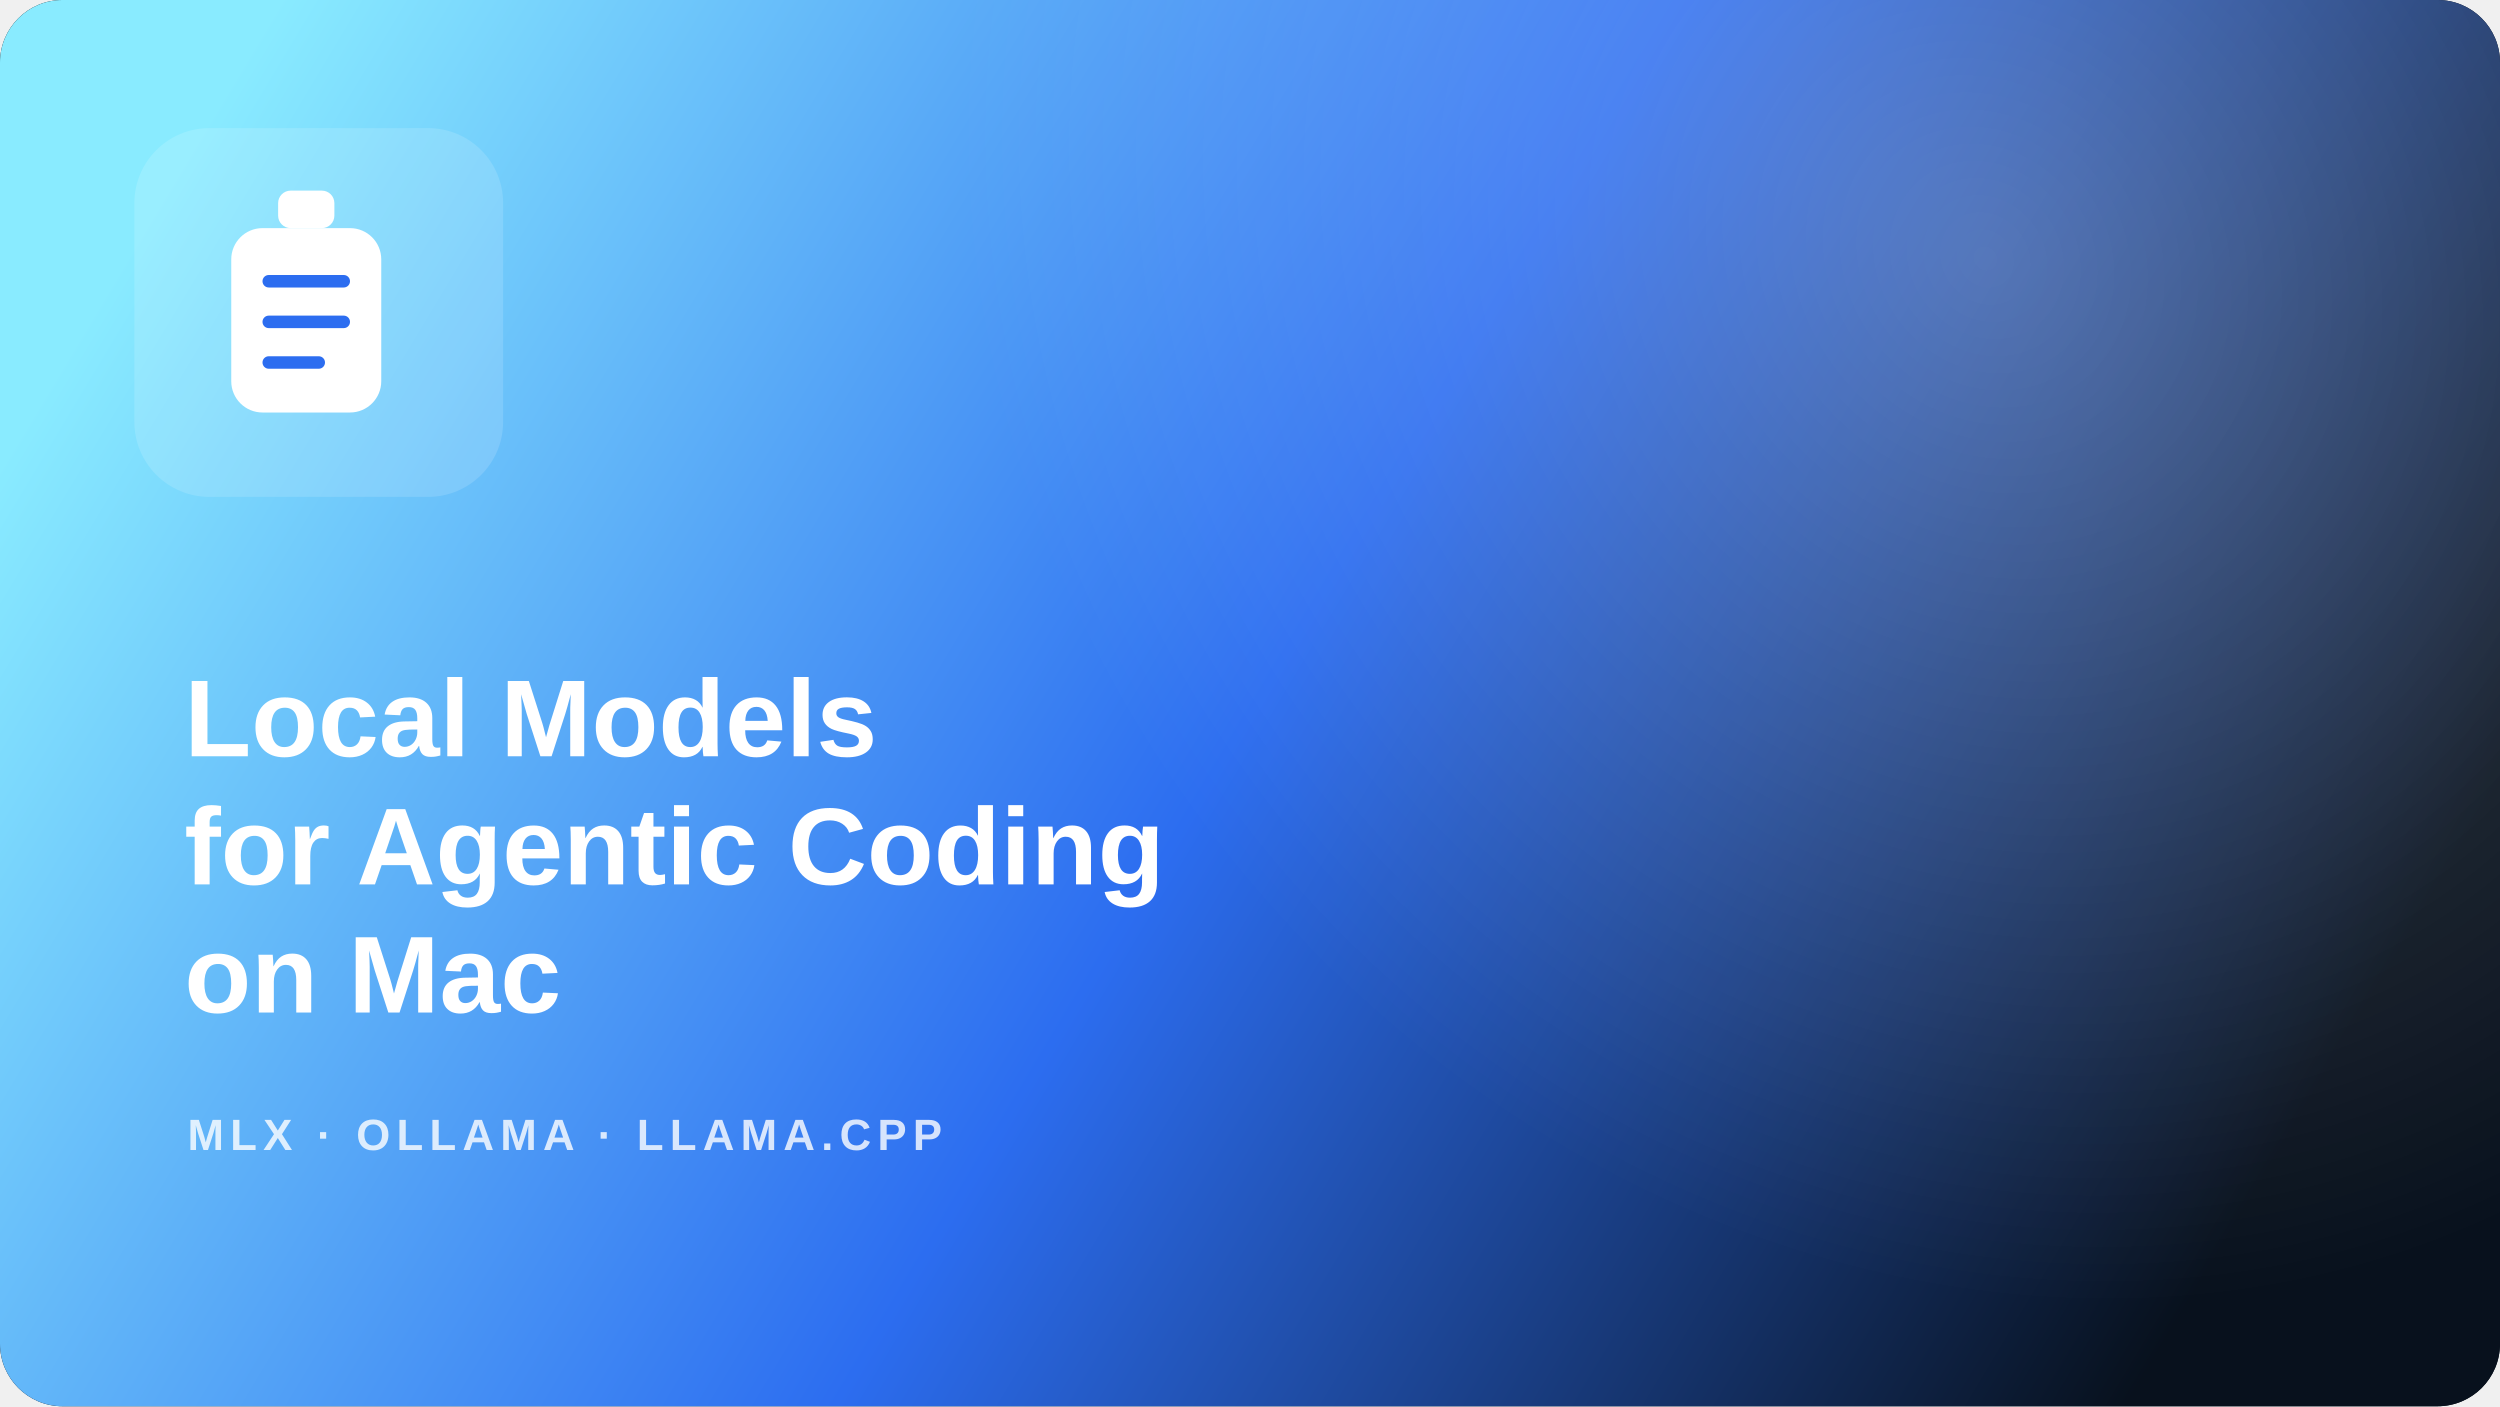
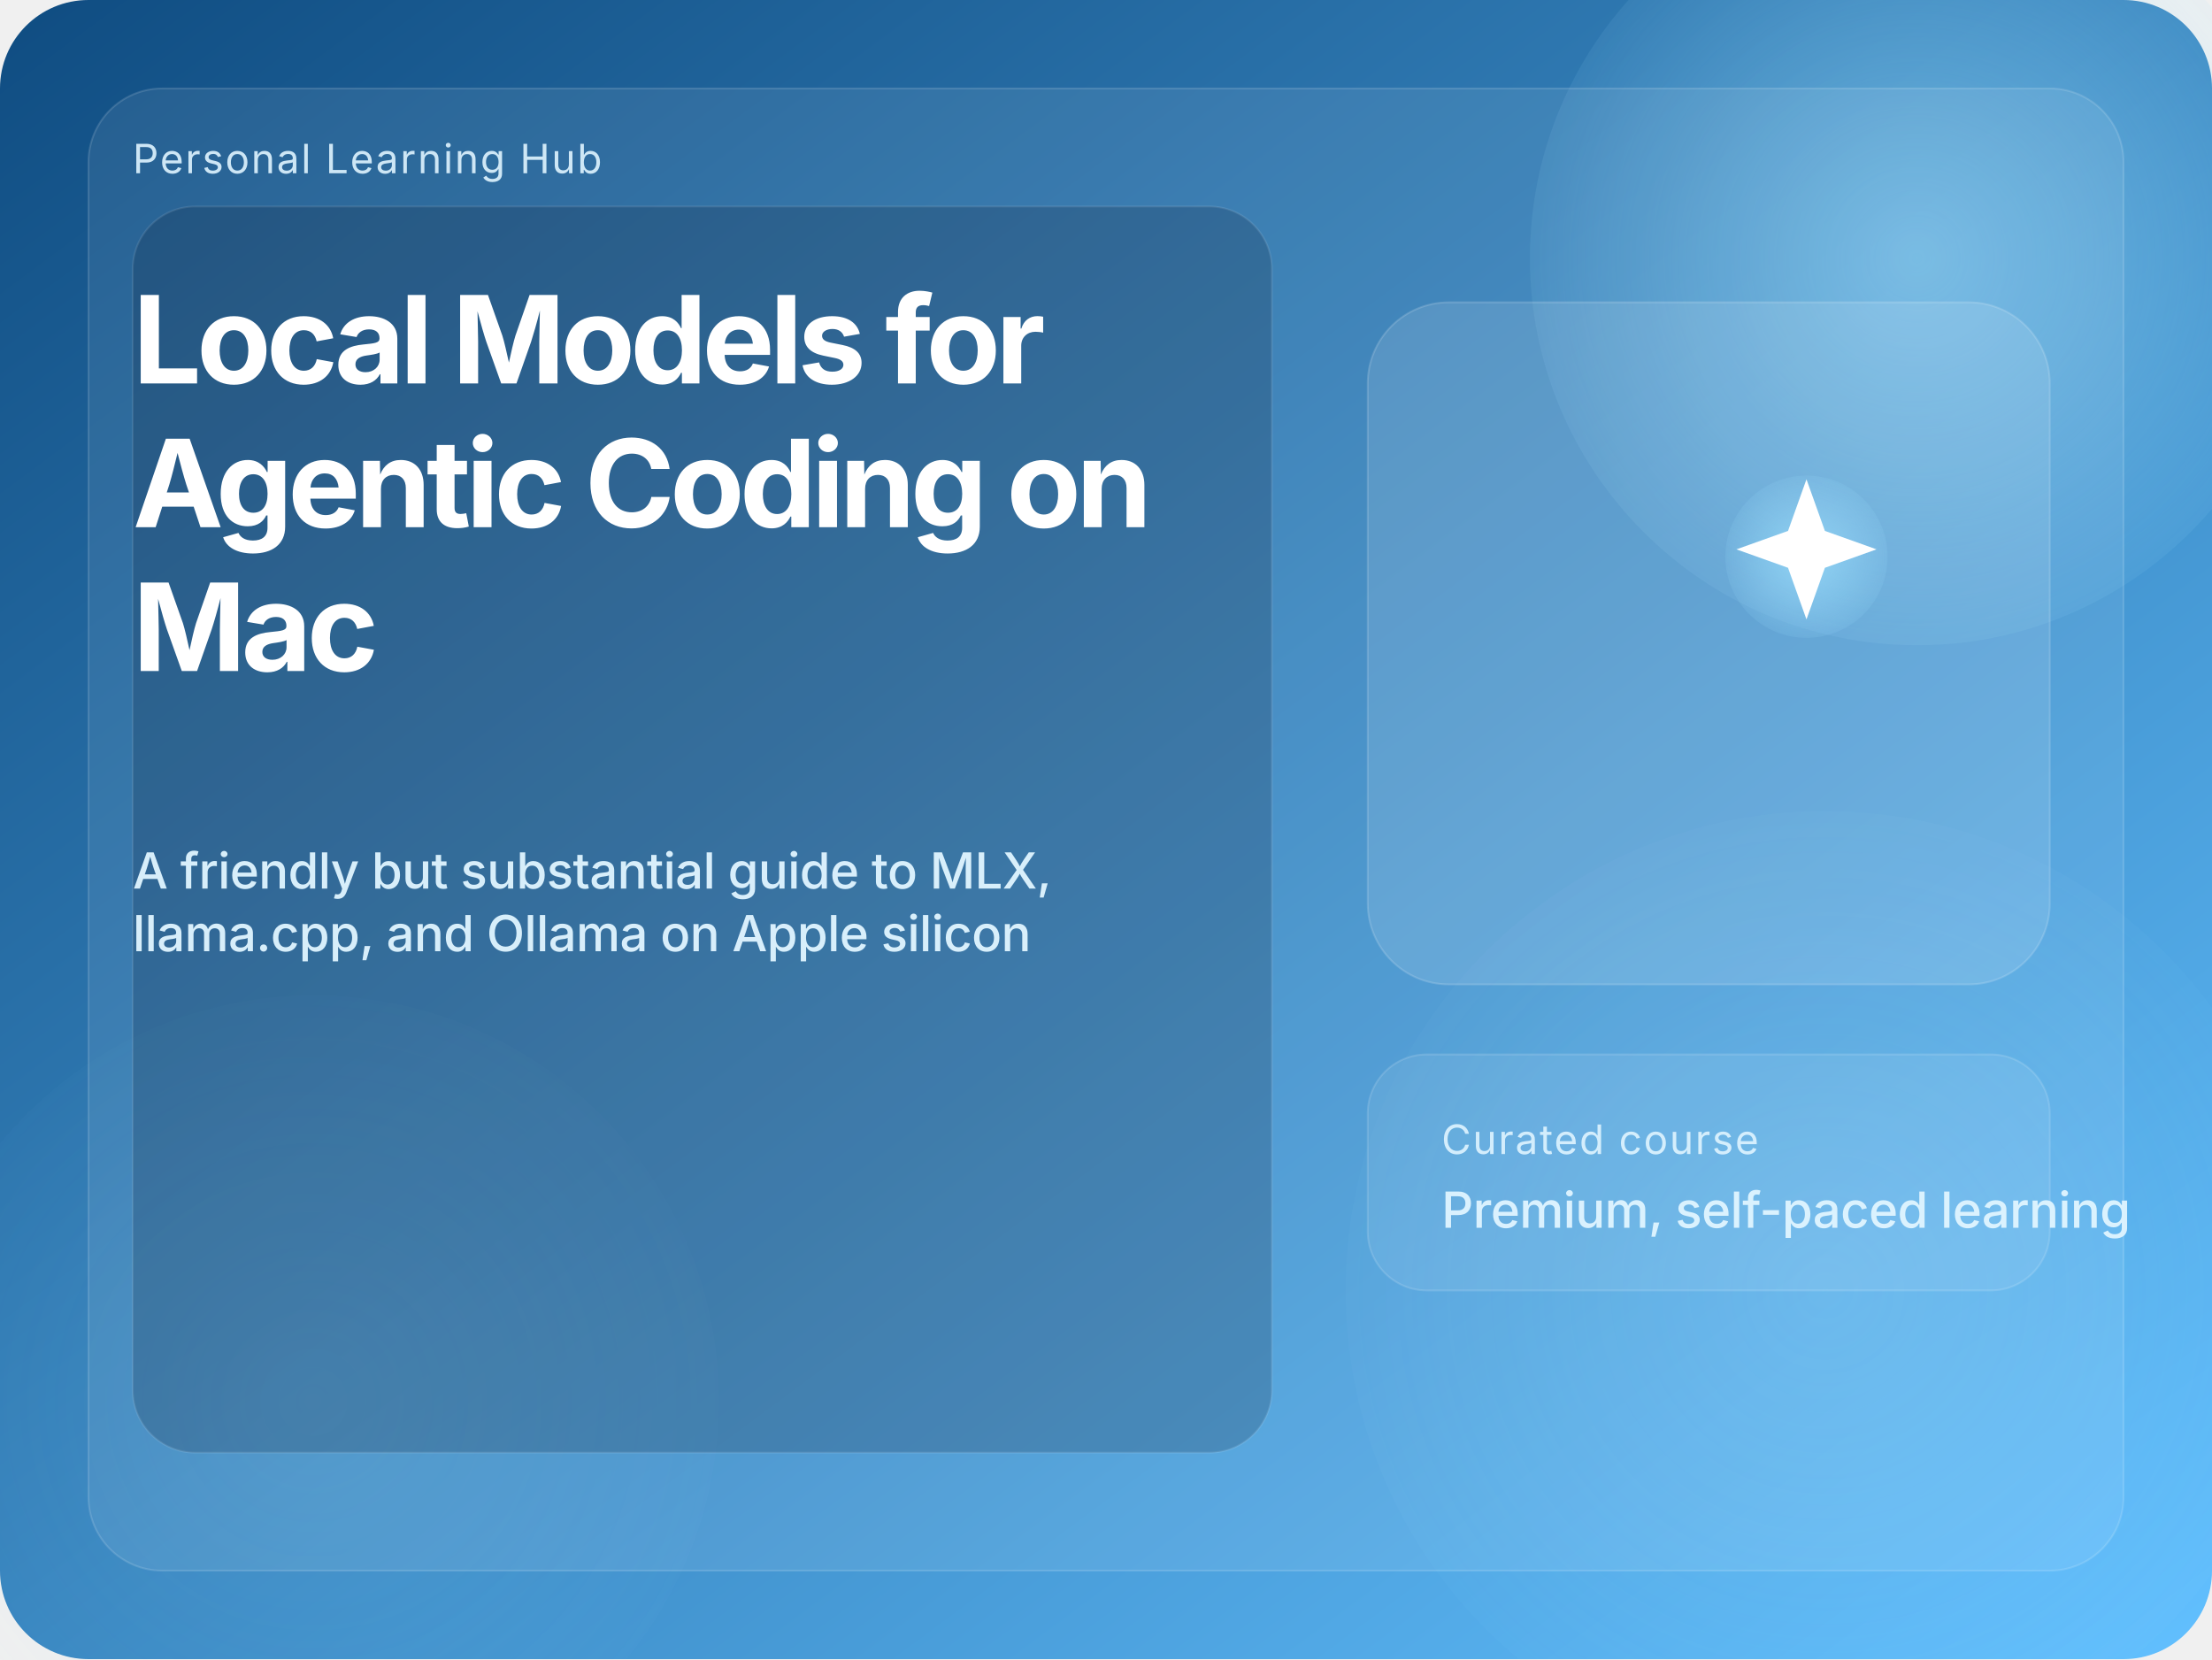
- <svg xmlns="http://www.w3.org/2000/svg" width="1600" height="900" viewBox="0 0 1600 900" fill="none">
+ <svg xmlns="http://www.w3.org/2000/svg" width="1200" height="900" viewBox="0 0 1200 900" role="img" aria-labelledby="title desc">
  <defs>
-     <linearGradient id="bg" x1="120" y1="98" x2="1386" y2="858" gradientUnits="userSpaceOnUse">
-       <stop stop-color="#89EBFF" />
-       <stop offset="0.52" stop-color="#2C6DF0" />
-       <stop offset="1" stop-color="#08111D" />
+     <linearGradient id="bg" x1="0%" y1="0%" x2="100%" y2="100%">
+       <stop offset="0%" stop-color="#0f4c81" />
+       <stop offset="100%" stop-color="#62c0ff" />
    </linearGradient>
-     <radialGradient id="glow" cx="0" cy="0" r="1" gradientUnits="userSpaceOnUse" gradientTransform="translate(1268 166) rotate(140.381) scale(618.857 696.95)">
-       <stop stop-color="white" stop-opacity="0.24" />
-       <stop offset="1" stop-color="white" stop-opacity="0" />
+     <radialGradient id="glow" cx="50%" cy="50%" r="60%">
+       <stop offset="0%" stop-color="#9fe2ff" stop-opacity="0.95" />
+       <stop offset="100%" stop-color="#9fe2ff" stop-opacity="0" />
    </radialGradient>
  </defs>
-   <rect width="1600" height="900" rx="40" fill="#07101A" />
-   <rect width="1600" height="900" rx="40" fill="url(#bg)" />
-   <rect width="1600" height="900" rx="40" fill="url(#glow)" />
-   <rect x="86" y="82" width="236" height="236" rx="48" fill="rgba(255,255,255,0.14)" />
-   <rect x="148" y="146" width="96" height="118" rx="20" fill="white" />
-   <rect x="178" y="122" width="36" height="24" rx="8" fill="white" />
-   <rect x="168" y="176" width="56" height="8" rx="4" fill="#2C6DF0" />
-   <rect x="168" y="202" width="56" height="8" rx="4" fill="#2C6DF0" />
-   <rect x="168" y="228" width="40" height="8" rx="4" fill="#2C6DF0" />
-   <text x="118" y="484" fill="white" font-family="Arial, Helvetica, sans-serif" font-size="70" font-weight="700">Local Models</text>
-   <text x="118" y="566" fill="white" font-family="Arial, Helvetica, sans-serif" font-size="70" font-weight="700">for Agentic Coding</text>
-   <text x="118" y="648" fill="white" font-family="Arial, Helvetica, sans-serif" font-size="70" font-weight="700">on Mac</text>
-   <text x="120" y="736" fill="rgba(255,255,255,0.8)" font-family="Arial, Helvetica, sans-serif" font-size="28" font-weight="600" letter-spacing="4">MLX · OLLAMA · LLAMA.CPP</text>
+   <style>
+     .cover-kicker, .cover-title, .cover-subtitle {
+       font-family: -apple-system, BlinkMacSystemFont, "SF Pro Display", "Segoe UI", sans-serif;
+     }
+     .cover-kicker {
+       font-size: 22px;
+       letter-spacing: 0.04em;
+       fill: #dff4ff;
+       opacity: 0.9;
+     }
+     .cover-title {
+       font-size: 66px;
+       font-weight: 700;
+       letter-spacing: -0.04em;
+       fill: white;
+     }
+     .cover-subtitle {
+       font-size: 27px;
+       font-weight: 520;
+       letter-spacing: -0.01em;
+       fill: #dff4ff;
+       opacity: 0.95;
+     }
+   </style>
+   <rect width="1200" height="900" rx="48" fill="url(#bg)" />
+   <circle cx="1040" cy="140" r="210" fill="url(#glow)" opacity="0.55" />
+   <circle cx="990" cy="700" r="260" fill="url(#glow)" opacity="0.18" />
+   <circle cx="170" cy="760" r="220" fill="url(#glow)" opacity="0.12" />
+   <rect x="48" y="48" width="1104" height="804" rx="40" fill="rgba(255,255,255,0.08)" stroke="rgba(255,255,255,0.14)" />
+   <rect x="72" y="112" width="618" height="676" rx="34" fill="rgba(8,15,30,0.18)" stroke="rgba(255,255,255,0.1)" />
+   <rect x="742" y="164" width="370" height="370" rx="44" fill="rgba(255,255,255,0.12)" stroke="rgba(255,255,255,0.16)" />
+   <rect x="742" y="572" width="370" height="128" rx="32" fill="rgba(255,255,255,0.08)" stroke="rgba(255,255,255,0.14)" />
+   <text x="72" y="94" class="cover-kicker">Personal Learning Hub</text>
+   <text x="72" y="208" class="cover-title">Local Models for</text>
+   <text x="72" y="286" class="cover-title">Agentic Coding on</text>
+   <text x="72" y="364" class="cover-title">Mac</text>
+   <text x="72" y="482" class="cover-subtitle">A friendly but substantial guide to MLX,</text>
+   <text x="72" y="516" class="cover-subtitle">llama.cpp, and Ollama on Apple silicon</text>
+   <g transform="translate(748 182)">
+     <circle cx="232" cy="120" r="44" fill="url(#glow)" opacity="0.75" />
+     <path d="M232 78l10 28 28 10-28 10-10 28-10-28-28-10 28-10z" fill="white" />
+   </g>
+   <text x="782" y="626" class="cover-kicker">Curated course</text>
+   <text x="782" y="666" class="cover-subtitle">Premium, self-paced learning</text>
</svg>
